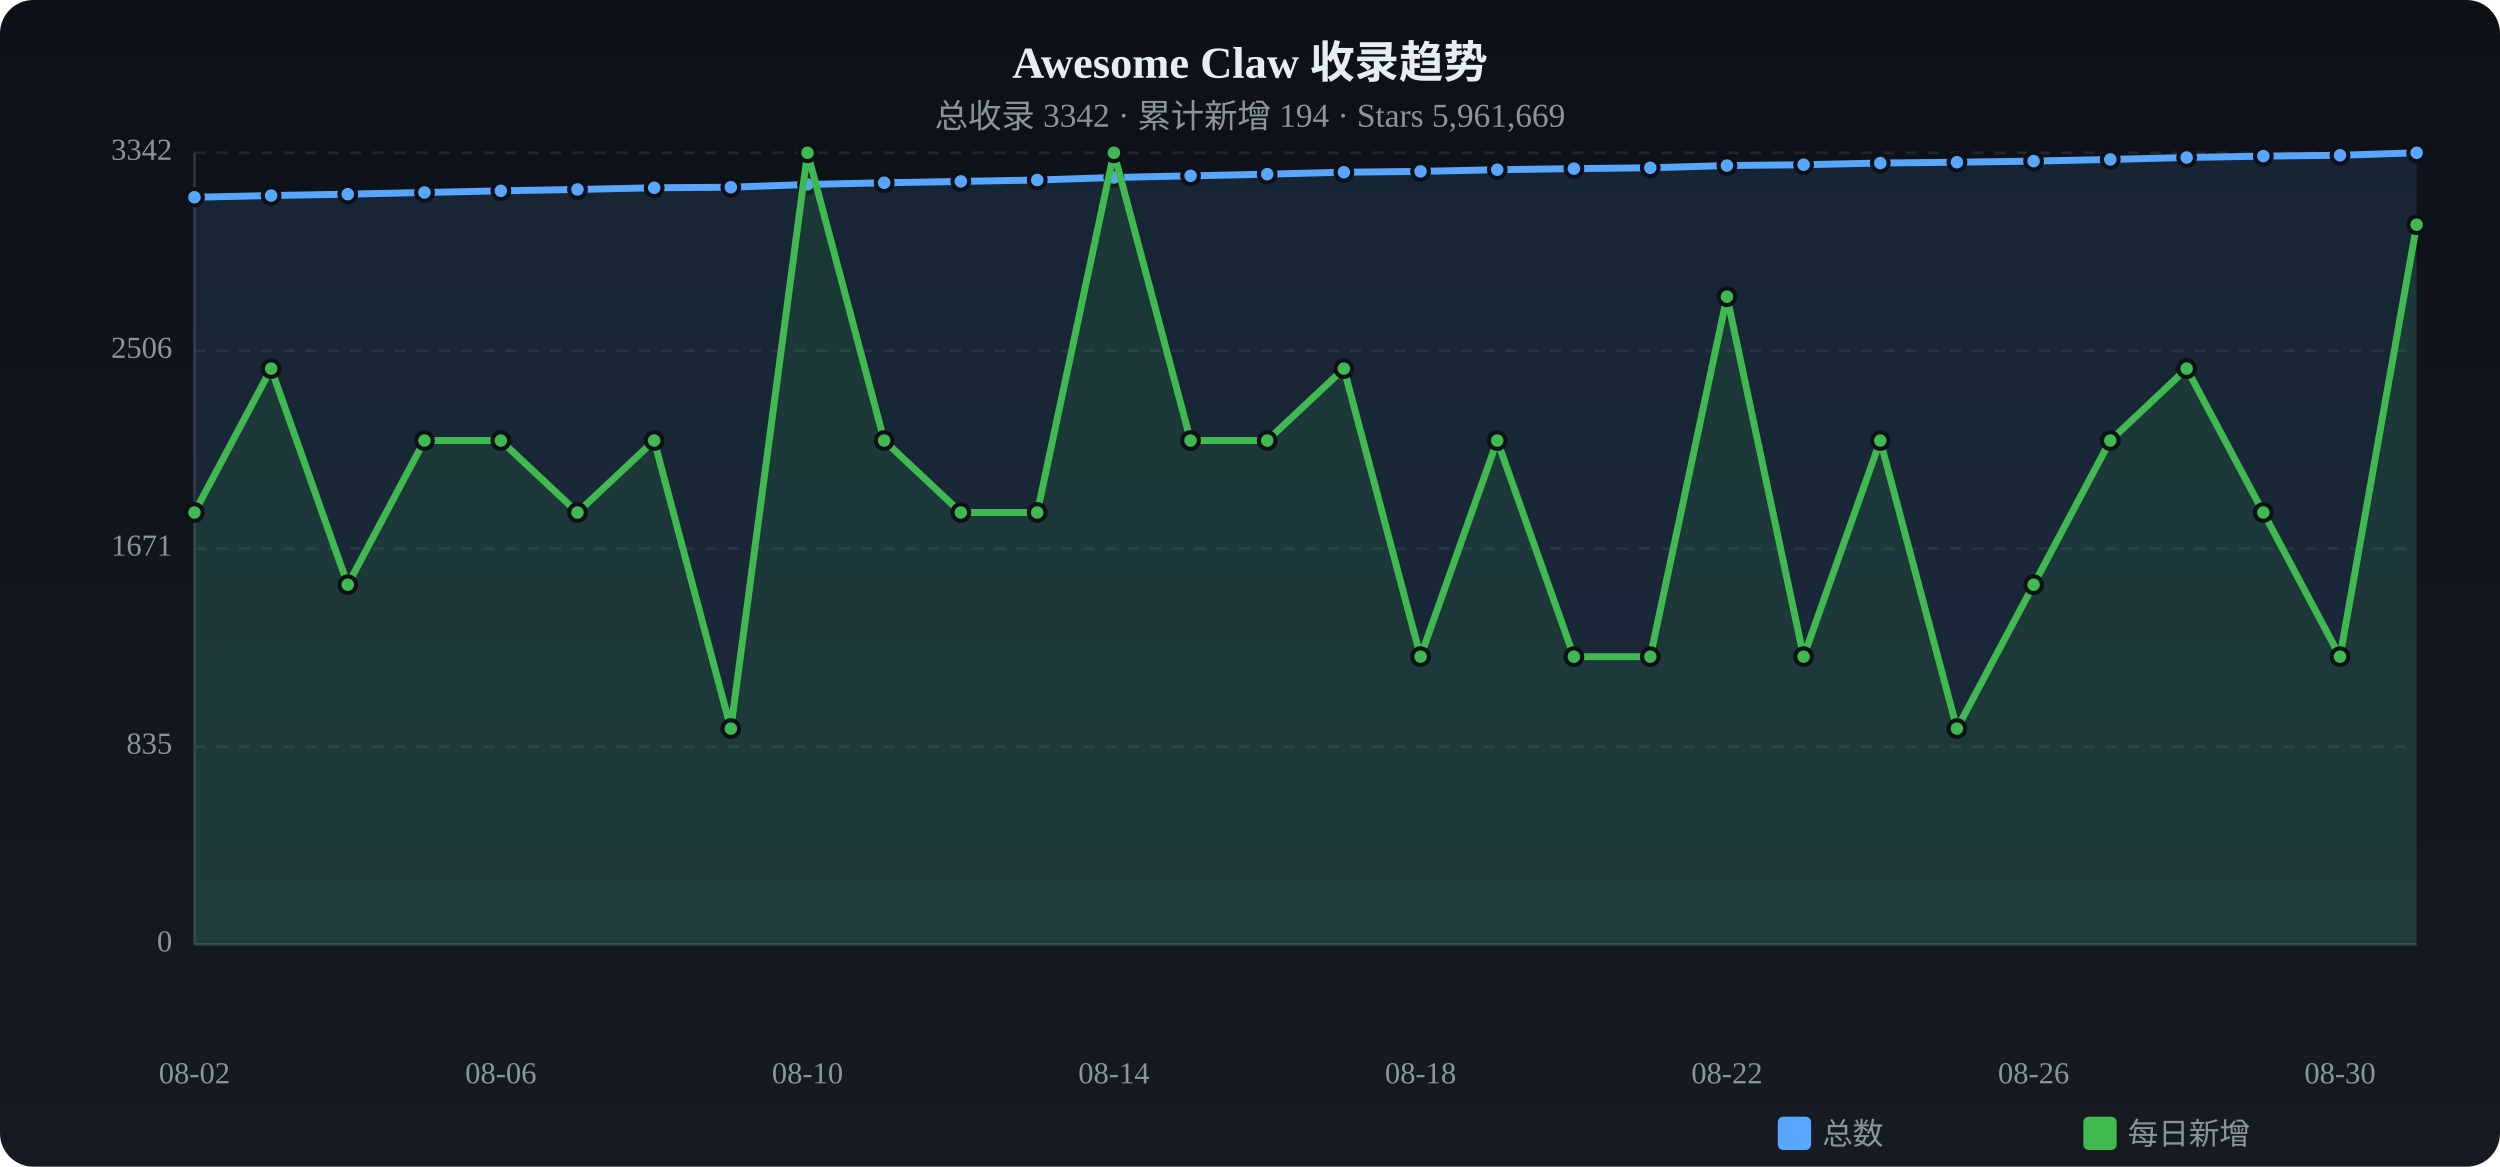
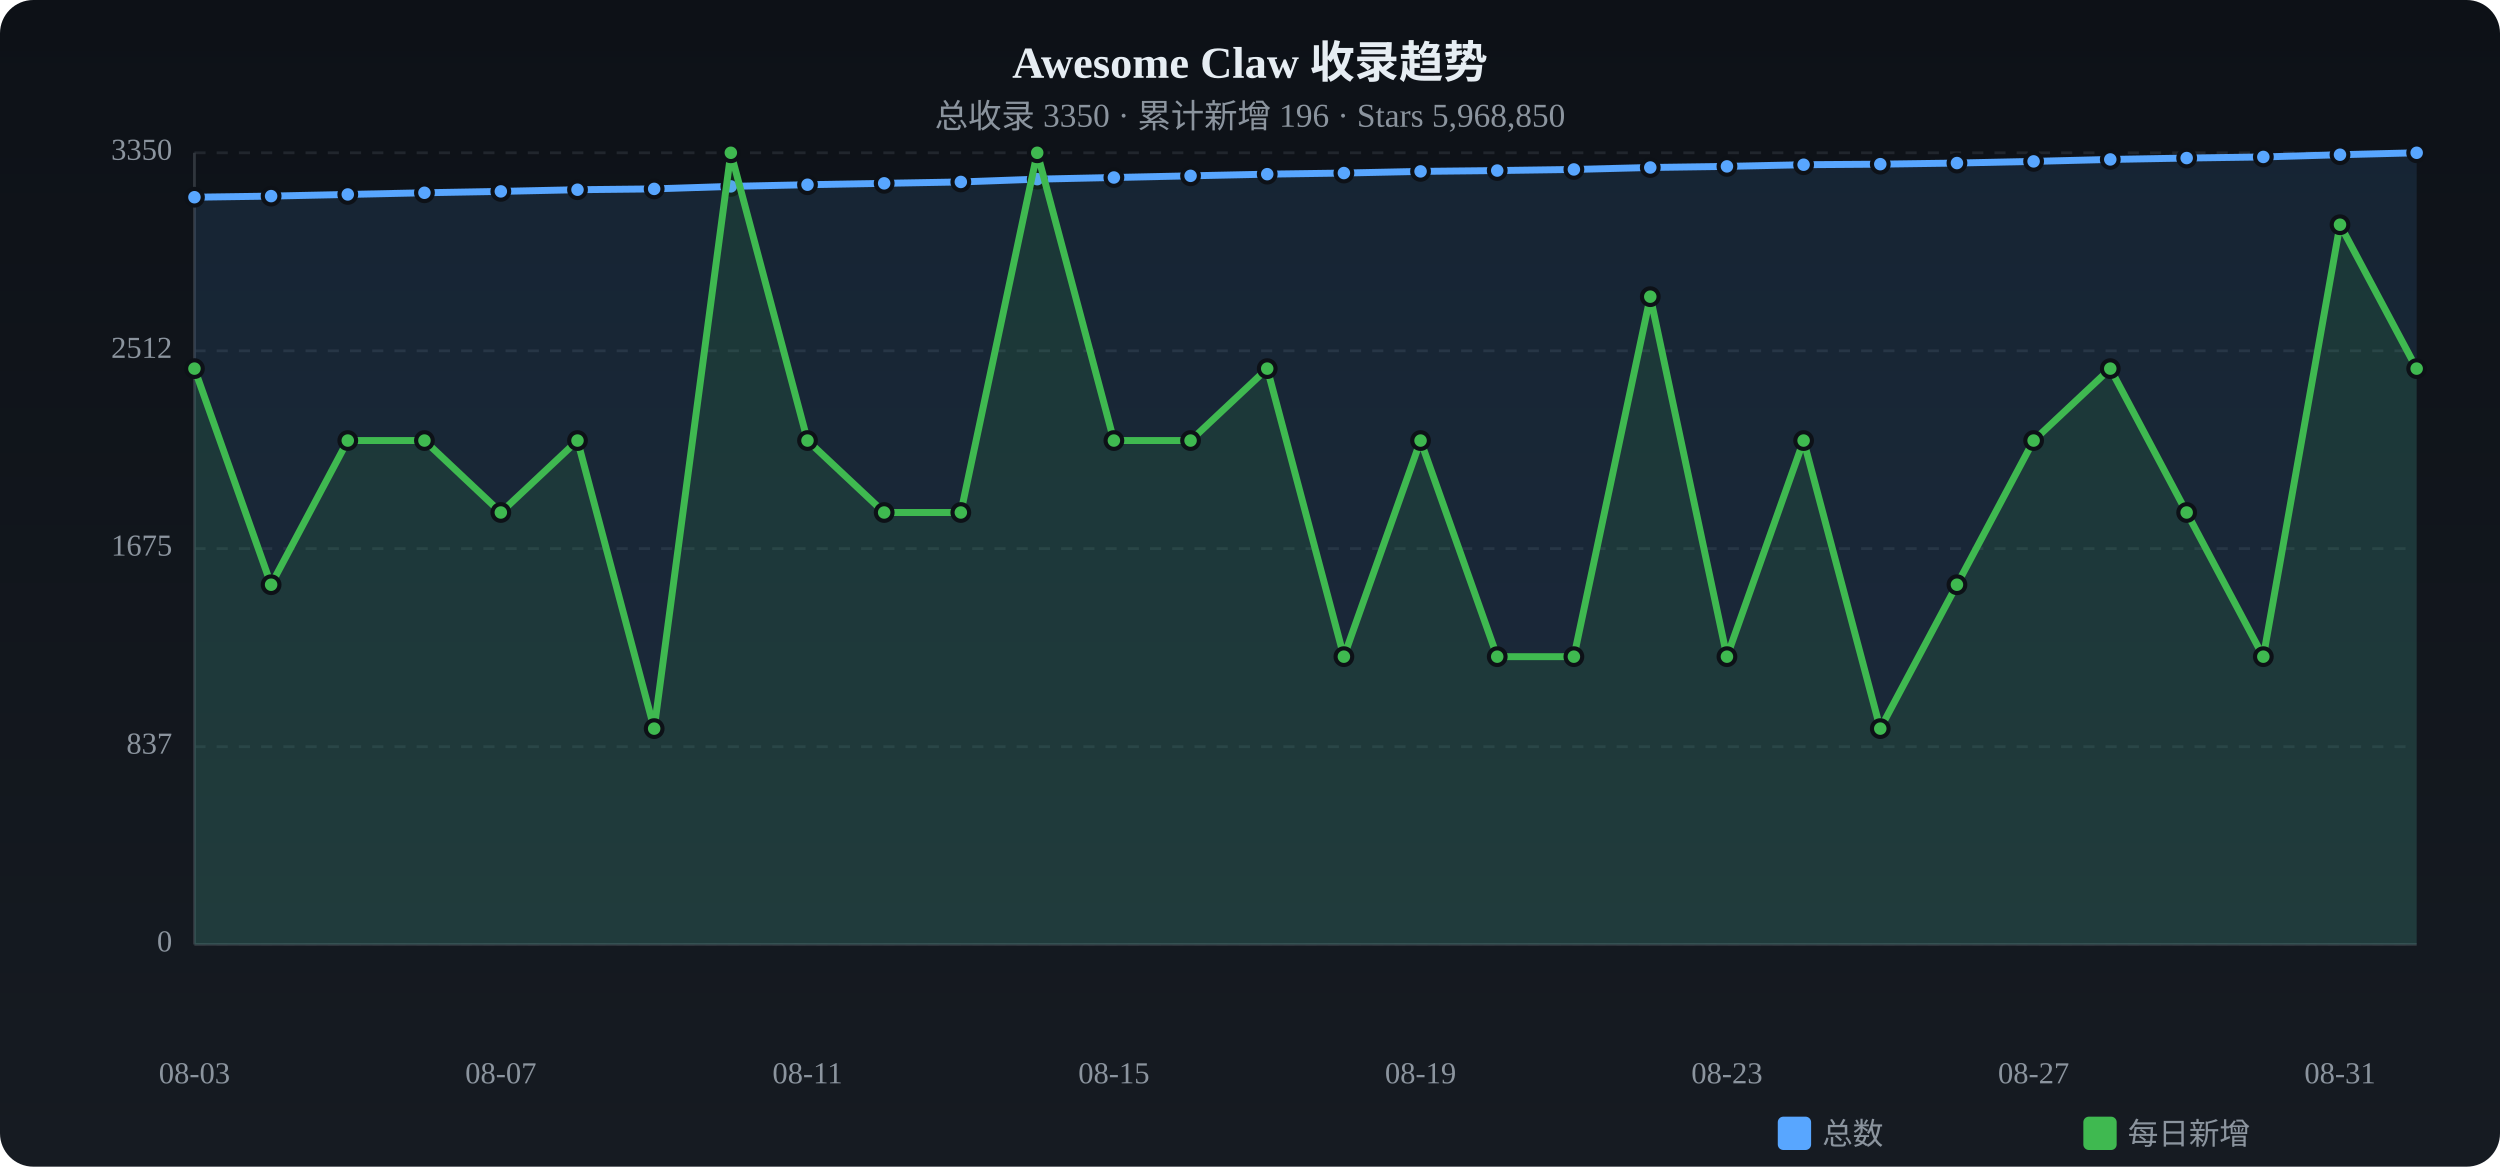
<svg xmlns="http://www.w3.org/2000/svg" viewBox="0 0 900 420" width="900" height="420">
  <defs>
    <linearGradient id="tbg" x1="0%" y1="0%" x2="0%" y2="100%">
      <stop offset="0%" stop-color="#0d1117" />
      <stop offset="100%" stop-color="#161b22" />
    </linearGradient>
  </defs>
  <rect width="900" height="420" rx="12" fill="url(#tbg)" />
  <text x="450.0" y="28" text-anchor="middle" fill="#e6edf3" font-size="16" font-weight="bold">Awesome Claw 收录趋势</text>
-   <text x="450.0" y="46" text-anchor="middle" fill="#8b949e" font-size="12">总收录 3342 · 累计新增 194 · Stars 5,961,669</text>
+   <text x="450.0" y="46" text-anchor="middle" fill="#8b949e" font-size="12">总收录 3350 · 累计新增 196 · Stars 5,968,850</text>
  <text x="62" y="340.0" text-anchor="end" fill="#8b949e" font-size="11" dominant-baseline="middle">0</text>
  <line x1="70" y1="340.0" x2="870" y2="340.0" stroke="#21262d" stroke-dasharray="4 4" />
-   <text x="62" y="268.8" text-anchor="end" fill="#8b949e" font-size="11" dominant-baseline="middle">835</text>
+   <text x="62" y="268.8" text-anchor="end" fill="#8b949e" font-size="11" dominant-baseline="middle">837</text>
  <line x1="70" y1="268.8" x2="870" y2="268.8" stroke="#21262d" stroke-dasharray="4 4" />
-   <text x="62" y="197.5" text-anchor="end" fill="#8b949e" font-size="11" dominant-baseline="middle">1671</text>
+   <text x="62" y="197.5" text-anchor="end" fill="#8b949e" font-size="11" dominant-baseline="middle">1675</text>
  <line x1="70" y1="197.5" x2="870" y2="197.5" stroke="#21262d" stroke-dasharray="4 4" />
-   <text x="62" y="126.3" text-anchor="end" fill="#8b949e" font-size="11" dominant-baseline="middle">2506</text>
+   <text x="62" y="126.3" text-anchor="end" fill="#8b949e" font-size="11" dominant-baseline="middle">2512</text>
  <line x1="70" y1="126.3" x2="870" y2="126.3" stroke="#21262d" stroke-dasharray="4 4" />
-   <text x="62" y="55.0" text-anchor="end" fill="#8b949e" font-size="11" dominant-baseline="middle">3342</text>
+   <text x="62" y="55.0" text-anchor="end" fill="#8b949e" font-size="11" dominant-baseline="middle">3350</text>
  <line x1="70" y1="55.0" x2="870" y2="55.0" stroke="#21262d" stroke-dasharray="4 4" />
  <line x1="70" y1="55" x2="70" y2="340" stroke="#30363d" />
  <line x1="70" y1="340" x2="870" y2="340" stroke="#30363d" />
-   <path d="M70.0,71.0 L97.6,70.4 L125.2,69.9 L152.8,69.3 L180.3,68.7 L207.9,68.2 L235.5,67.6 L263.1,67.4 L290.7,66.4 L318.3,65.8 L345.9,65.3 L373.4,64.8 L401.0,63.9 L428.6,63.3 L456.2,62.7 L483.8,62.0 L511.4,61.7 L539.0,61.1 L566.6,60.7 L594.1,60.4 L621.7,59.6 L649.3,59.3 L676.9,58.7 L704.5,58.4 L732.1,58.0 L759.7,57.4 L787.2,56.7 L814.8,56.2 L842.4,55.9 L870.0,55.0 L870.0,340 L70.0,340 Z" fill="#58a6ff" opacity="0.12" />
-   <polyline points="70.0,71.0 97.6,70.4 125.2,69.9 152.8,69.3 180.3,68.7 207.9,68.2 235.5,67.6 263.1,67.4 290.7,66.4 318.3,65.8 345.9,65.3 373.4,64.8 401.0,63.9 428.6,63.3 456.2,62.7 483.8,62.0 511.4,61.7 539.0,61.1 566.6,60.7 594.1,60.4 621.7,59.6 649.3,59.3 676.9,58.7 704.5,58.4 732.1,58.0 759.7,57.4 787.2,56.7 814.8,56.2 842.4,55.9 870.0,55.0" fill="none" stroke="#58a6ff" stroke-width="2.5" stroke-linecap="round" stroke-linejoin="round" />
+   <path d="M70.0,71.0 L97.6,70.6 L125.2,70.0 L152.8,69.4 L180.3,68.9 L207.9,68.3 L235.5,68.0 L263.1,67.1 L290.7,66.5 L318.3,66.0 L345.9,65.5 L373.4,64.5 L401.0,63.9 L428.6,63.3 L456.2,62.7 L483.8,62.3 L511.4,61.7 L539.0,61.4 L566.6,61.0 L594.1,60.3 L621.7,59.9 L649.3,59.3 L676.9,59.1 L704.5,58.7 L732.1,58.1 L759.7,57.4 L787.2,56.9 L814.8,56.5 L842.4,55.7 L870.0,55.0 L870.0,340 L70.0,340 Z" fill="#58a6ff" opacity="0.12" />
+   <polyline points="70.0,71.0 97.6,70.6 125.2,70.0 152.8,69.4 180.3,68.9 207.9,68.3 235.5,68.0 263.1,67.1 290.7,66.5 318.3,66.0 345.9,65.5 373.4,64.5 401.0,63.9 428.6,63.3 456.2,62.7 483.8,62.3 511.4,61.7 539.0,61.4 566.6,61.0 594.1,60.3 621.7,59.9 649.3,59.3 676.9,59.1 704.5,58.7 732.1,58.1 759.7,57.4 787.2,56.9 814.8,56.5 842.4,55.7 870.0,55.0" fill="none" stroke="#58a6ff" stroke-width="2.5" stroke-linecap="round" stroke-linejoin="round" />
  <circle cx="70.0" cy="71.0" r="3" fill="#58a6ff" stroke="#0d1117" stroke-width="1.5" />
-   <circle cx="97.6" cy="70.4" r="3" fill="#58a6ff" stroke="#0d1117" stroke-width="1.5" />
-   <circle cx="125.2" cy="69.9" r="3" fill="#58a6ff" stroke="#0d1117" stroke-width="1.5" />
-   <circle cx="152.8" cy="69.3" r="3" fill="#58a6ff" stroke="#0d1117" stroke-width="1.5" />
-   <circle cx="180.3" cy="68.7" r="3" fill="#58a6ff" stroke="#0d1117" stroke-width="1.5" />
-   <circle cx="207.9" cy="68.2" r="3" fill="#58a6ff" stroke="#0d1117" stroke-width="1.5" />
-   <circle cx="235.5" cy="67.6" r="3" fill="#58a6ff" stroke="#0d1117" stroke-width="1.5" />
-   <circle cx="263.1" cy="67.4" r="3" fill="#58a6ff" stroke="#0d1117" stroke-width="1.5" />
-   <circle cx="290.7" cy="66.4" r="3" fill="#58a6ff" stroke="#0d1117" stroke-width="1.5" />
-   <circle cx="318.3" cy="65.8" r="3" fill="#58a6ff" stroke="#0d1117" stroke-width="1.5" />
-   <circle cx="345.9" cy="65.3" r="3" fill="#58a6ff" stroke="#0d1117" stroke-width="1.5" />
-   <circle cx="373.4" cy="64.8" r="3" fill="#58a6ff" stroke="#0d1117" stroke-width="1.5" />
+   <circle cx="97.6" cy="70.6" r="3" fill="#58a6ff" stroke="#0d1117" stroke-width="1.5" />
+   <circle cx="125.2" cy="70.0" r="3" fill="#58a6ff" stroke="#0d1117" stroke-width="1.5" />
+   <circle cx="152.8" cy="69.4" r="3" fill="#58a6ff" stroke="#0d1117" stroke-width="1.5" />
+   <circle cx="180.3" cy="68.9" r="3" fill="#58a6ff" stroke="#0d1117" stroke-width="1.5" />
+   <circle cx="207.9" cy="68.3" r="3" fill="#58a6ff" stroke="#0d1117" stroke-width="1.5" />
+   <circle cx="235.5" cy="68.0" r="3" fill="#58a6ff" stroke="#0d1117" stroke-width="1.5" />
+   <circle cx="263.1" cy="67.1" r="3" fill="#58a6ff" stroke="#0d1117" stroke-width="1.5" />
+   <circle cx="290.7" cy="66.5" r="3" fill="#58a6ff" stroke="#0d1117" stroke-width="1.5" />
+   <circle cx="318.3" cy="66.0" r="3" fill="#58a6ff" stroke="#0d1117" stroke-width="1.5" />
+   <circle cx="345.9" cy="65.5" r="3" fill="#58a6ff" stroke="#0d1117" stroke-width="1.5" />
+   <circle cx="373.4" cy="64.5" r="3" fill="#58a6ff" stroke="#0d1117" stroke-width="1.5" />
  <circle cx="401.0" cy="63.9" r="3" fill="#58a6ff" stroke="#0d1117" stroke-width="1.5" />
  <circle cx="428.6" cy="63.3" r="3" fill="#58a6ff" stroke="#0d1117" stroke-width="1.5" />
  <circle cx="456.2" cy="62.7" r="3" fill="#58a6ff" stroke="#0d1117" stroke-width="1.5" />
-   <circle cx="483.8" cy="62.0" r="3" fill="#58a6ff" stroke="#0d1117" stroke-width="1.5" />
+   <circle cx="483.8" cy="62.3" r="3" fill="#58a6ff" stroke="#0d1117" stroke-width="1.5" />
  <circle cx="511.4" cy="61.7" r="3" fill="#58a6ff" stroke="#0d1117" stroke-width="1.5" />
-   <circle cx="539.0" cy="61.1" r="3" fill="#58a6ff" stroke="#0d1117" stroke-width="1.5" />
-   <circle cx="566.6" cy="60.7" r="3" fill="#58a6ff" stroke="#0d1117" stroke-width="1.5" />
-   <circle cx="594.1" cy="60.4" r="3" fill="#58a6ff" stroke="#0d1117" stroke-width="1.5" />
-   <circle cx="621.7" cy="59.6" r="3" fill="#58a6ff" stroke="#0d1117" stroke-width="1.5" />
+   <circle cx="539.0" cy="61.4" r="3" fill="#58a6ff" stroke="#0d1117" stroke-width="1.5" />
+   <circle cx="566.6" cy="61.0" r="3" fill="#58a6ff" stroke="#0d1117" stroke-width="1.5" />
+   <circle cx="594.1" cy="60.3" r="3" fill="#58a6ff" stroke="#0d1117" stroke-width="1.5" />
+   <circle cx="621.7" cy="59.9" r="3" fill="#58a6ff" stroke="#0d1117" stroke-width="1.5" />
  <circle cx="649.3" cy="59.3" r="3" fill="#58a6ff" stroke="#0d1117" stroke-width="1.5" />
-   <circle cx="676.9" cy="58.7" r="3" fill="#58a6ff" stroke="#0d1117" stroke-width="1.5" />
-   <circle cx="704.5" cy="58.4" r="3" fill="#58a6ff" stroke="#0d1117" stroke-width="1.5" />
-   <circle cx="732.1" cy="58.0" r="3" fill="#58a6ff" stroke="#0d1117" stroke-width="1.5" />
+   <circle cx="676.9" cy="59.1" r="3" fill="#58a6ff" stroke="#0d1117" stroke-width="1.5" />
+   <circle cx="704.5" cy="58.7" r="3" fill="#58a6ff" stroke="#0d1117" stroke-width="1.5" />
+   <circle cx="732.1" cy="58.1" r="3" fill="#58a6ff" stroke="#0d1117" stroke-width="1.5" />
  <circle cx="759.7" cy="57.4" r="3" fill="#58a6ff" stroke="#0d1117" stroke-width="1.5" />
-   <circle cx="787.2" cy="56.7" r="3" fill="#58a6ff" stroke="#0d1117" stroke-width="1.5" />
-   <circle cx="814.8" cy="56.2" r="3" fill="#58a6ff" stroke="#0d1117" stroke-width="1.5" />
-   <circle cx="842.4" cy="55.9" r="3" fill="#58a6ff" stroke="#0d1117" stroke-width="1.5" />
+   <circle cx="787.2" cy="56.9" r="3" fill="#58a6ff" stroke="#0d1117" stroke-width="1.5" />
+   <circle cx="814.8" cy="56.5" r="3" fill="#58a6ff" stroke="#0d1117" stroke-width="1.5" />
+   <circle cx="842.4" cy="55.7" r="3" fill="#58a6ff" stroke="#0d1117" stroke-width="1.5" />
  <circle cx="870.0" cy="55.0" r="3" fill="#58a6ff" stroke="#0d1117" stroke-width="1.5" />
-   <path d="M70.0,184.5 L97.6,132.7 L125.2,210.5 L152.8,158.6 L180.3,158.6 L207.9,184.5 L235.5,158.6 L263.1,262.3 L290.7,55.0 L318.3,158.6 L345.9,184.5 L373.4,184.5 L401.0,55.0 L428.6,158.6 L456.2,158.6 L483.8,132.7 L511.4,236.4 L539.0,158.6 L566.6,236.4 L594.1,236.4 L621.7,106.8 L649.3,236.4 L676.9,158.6 L704.5,262.3 L732.1,210.5 L759.7,158.6 L787.2,132.7 L814.8,184.5 L842.4,236.4 L870.0,80.9 L870.0,340 L70.0,340 Z" fill="#3fb950" opacity="0.12" />
-   <polyline points="70.0,184.5 97.6,132.7 125.2,210.5 152.8,158.6 180.3,158.6 207.9,184.5 235.5,158.6 263.1,262.3 290.7,55.0 318.3,158.6 345.9,184.5 373.4,184.5 401.0,55.0 428.6,158.6 456.2,158.6 483.8,132.7 511.4,236.4 539.0,158.6 566.6,236.4 594.1,236.4 621.7,106.8 649.3,236.4 676.9,158.6 704.5,262.3 732.1,210.5 759.7,158.6 787.2,132.7 814.8,184.5 842.4,236.4 870.0,80.9" fill="none" stroke="#3fb950" stroke-width="2.5" stroke-linecap="round" stroke-linejoin="round" />
-   <circle cx="70.0" cy="184.5" r="3" fill="#3fb950" stroke="#0d1117" stroke-width="1.5" />
-   <circle cx="97.6" cy="132.7" r="3" fill="#3fb950" stroke="#0d1117" stroke-width="1.5" />
-   <circle cx="125.2" cy="210.5" r="3" fill="#3fb950" stroke="#0d1117" stroke-width="1.5" />
+   <path d="M70.0,132.7 L97.6,210.5 L125.2,158.6 L152.8,158.6 L180.3,184.5 L207.9,158.6 L235.5,262.3 L263.1,55.0 L290.7,158.6 L318.3,184.5 L345.9,184.5 L373.4,55.0 L401.0,158.6 L428.6,158.6 L456.2,132.7 L483.8,236.4 L511.4,158.6 L539.0,236.4 L566.6,236.4 L594.1,106.8 L621.7,236.4 L649.3,158.6 L676.9,262.3 L704.5,210.5 L732.1,158.6 L759.7,132.7 L787.2,184.5 L814.8,236.4 L842.4,80.9 L870.0,132.7 L870.0,340 L70.0,340 Z" fill="#3fb950" opacity="0.12" />
+   <polyline points="70.0,132.7 97.6,210.5 125.2,158.6 152.8,158.6 180.3,184.5 207.9,158.6 235.5,262.3 263.1,55.0 290.7,158.6 318.3,184.5 345.9,184.5 373.4,55.0 401.0,158.6 428.6,158.6 456.2,132.7 483.8,236.4 511.4,158.6 539.0,236.4 566.6,236.4 594.1,106.8 621.7,236.4 649.3,158.6 676.9,262.3 704.5,210.5 732.1,158.6 759.7,132.7 787.2,184.5 814.8,236.4 842.4,80.9 870.0,132.7" fill="none" stroke="#3fb950" stroke-width="2.5" stroke-linecap="round" stroke-linejoin="round" />
+   <circle cx="70.0" cy="132.7" r="3" fill="#3fb950" stroke="#0d1117" stroke-width="1.5" />
+   <circle cx="97.6" cy="210.5" r="3" fill="#3fb950" stroke="#0d1117" stroke-width="1.5" />
+   <circle cx="125.2" cy="158.6" r="3" fill="#3fb950" stroke="#0d1117" stroke-width="1.5" />
  <circle cx="152.8" cy="158.6" r="3" fill="#3fb950" stroke="#0d1117" stroke-width="1.5" />
-   <circle cx="180.3" cy="158.6" r="3" fill="#3fb950" stroke="#0d1117" stroke-width="1.5" />
-   <circle cx="207.9" cy="184.5" r="3" fill="#3fb950" stroke="#0d1117" stroke-width="1.5" />
-   <circle cx="235.5" cy="158.6" r="3" fill="#3fb950" stroke="#0d1117" stroke-width="1.5" />
-   <circle cx="263.1" cy="262.3" r="3" fill="#3fb950" stroke="#0d1117" stroke-width="1.5" />
-   <circle cx="290.7" cy="55.0" r="3" fill="#3fb950" stroke="#0d1117" stroke-width="1.5" />
-   <circle cx="318.3" cy="158.6" r="3" fill="#3fb950" stroke="#0d1117" stroke-width="1.5" />
+   <circle cx="180.3" cy="184.5" r="3" fill="#3fb950" stroke="#0d1117" stroke-width="1.5" />
+   <circle cx="207.9" cy="158.6" r="3" fill="#3fb950" stroke="#0d1117" stroke-width="1.5" />
+   <circle cx="235.5" cy="262.3" r="3" fill="#3fb950" stroke="#0d1117" stroke-width="1.5" />
+   <circle cx="263.1" cy="55.0" r="3" fill="#3fb950" stroke="#0d1117" stroke-width="1.5" />
+   <circle cx="290.7" cy="158.6" r="3" fill="#3fb950" stroke="#0d1117" stroke-width="1.5" />
+   <circle cx="318.3" cy="184.5" r="3" fill="#3fb950" stroke="#0d1117" stroke-width="1.5" />
  <circle cx="345.9" cy="184.5" r="3" fill="#3fb950" stroke="#0d1117" stroke-width="1.5" />
-   <circle cx="373.4" cy="184.5" r="3" fill="#3fb950" stroke="#0d1117" stroke-width="1.5" />
-   <circle cx="401.0" cy="55.0" r="3" fill="#3fb950" stroke="#0d1117" stroke-width="1.5" />
+   <circle cx="373.4" cy="55.0" r="3" fill="#3fb950" stroke="#0d1117" stroke-width="1.5" />
+   <circle cx="401.0" cy="158.6" r="3" fill="#3fb950" stroke="#0d1117" stroke-width="1.5" />
  <circle cx="428.6" cy="158.6" r="3" fill="#3fb950" stroke="#0d1117" stroke-width="1.5" />
-   <circle cx="456.2" cy="158.6" r="3" fill="#3fb950" stroke="#0d1117" stroke-width="1.5" />
-   <circle cx="483.8" cy="132.7" r="3" fill="#3fb950" stroke="#0d1117" stroke-width="1.5" />
-   <circle cx="511.4" cy="236.4" r="3" fill="#3fb950" stroke="#0d1117" stroke-width="1.5" />
-   <circle cx="539.0" cy="158.6" r="3" fill="#3fb950" stroke="#0d1117" stroke-width="1.5" />
+   <circle cx="456.2" cy="132.7" r="3" fill="#3fb950" stroke="#0d1117" stroke-width="1.5" />
+   <circle cx="483.8" cy="236.4" r="3" fill="#3fb950" stroke="#0d1117" stroke-width="1.5" />
+   <circle cx="511.4" cy="158.6" r="3" fill="#3fb950" stroke="#0d1117" stroke-width="1.5" />
+   <circle cx="539.0" cy="236.4" r="3" fill="#3fb950" stroke="#0d1117" stroke-width="1.5" />
  <circle cx="566.6" cy="236.4" r="3" fill="#3fb950" stroke="#0d1117" stroke-width="1.5" />
-   <circle cx="594.1" cy="236.4" r="3" fill="#3fb950" stroke="#0d1117" stroke-width="1.5" />
-   <circle cx="621.7" cy="106.8" r="3" fill="#3fb950" stroke="#0d1117" stroke-width="1.5" />
-   <circle cx="649.3" cy="236.4" r="3" fill="#3fb950" stroke="#0d1117" stroke-width="1.5" />
-   <circle cx="676.9" cy="158.6" r="3" fill="#3fb950" stroke="#0d1117" stroke-width="1.5" />
-   <circle cx="704.5" cy="262.3" r="3" fill="#3fb950" stroke="#0d1117" stroke-width="1.5" />
-   <circle cx="732.1" cy="210.5" r="3" fill="#3fb950" stroke="#0d1117" stroke-width="1.5" />
-   <circle cx="759.7" cy="158.6" r="3" fill="#3fb950" stroke="#0d1117" stroke-width="1.5" />
-   <circle cx="787.2" cy="132.7" r="3" fill="#3fb950" stroke="#0d1117" stroke-width="1.5" />
-   <circle cx="814.8" cy="184.5" r="3" fill="#3fb950" stroke="#0d1117" stroke-width="1.5" />
-   <circle cx="842.4" cy="236.4" r="3" fill="#3fb950" stroke="#0d1117" stroke-width="1.5" />
-   <circle cx="870.0" cy="80.9" r="3" fill="#3fb950" stroke="#0d1117" stroke-width="1.5" />
-   <text x="70.0" y="390" text-anchor="middle" fill="#8b949e" font-size="11">08-02</text>
-   <text x="180.3" y="390" text-anchor="middle" fill="#8b949e" font-size="11">08-06</text>
-   <text x="290.7" y="390" text-anchor="middle" fill="#8b949e" font-size="11">08-10</text>
-   <text x="401.0" y="390" text-anchor="middle" fill="#8b949e" font-size="11">08-14</text>
-   <text x="511.4" y="390" text-anchor="middle" fill="#8b949e" font-size="11">08-18</text>
-   <text x="621.7" y="390" text-anchor="middle" fill="#8b949e" font-size="11">08-22</text>
-   <text x="732.1" y="390" text-anchor="middle" fill="#8b949e" font-size="11">08-26</text>
-   <text x="842.4" y="390" text-anchor="middle" fill="#8b949e" font-size="11">08-30</text>
+   <circle cx="594.1" cy="106.8" r="3" fill="#3fb950" stroke="#0d1117" stroke-width="1.5" />
+   <circle cx="621.7" cy="236.4" r="3" fill="#3fb950" stroke="#0d1117" stroke-width="1.5" />
+   <circle cx="649.3" cy="158.6" r="3" fill="#3fb950" stroke="#0d1117" stroke-width="1.5" />
+   <circle cx="676.9" cy="262.3" r="3" fill="#3fb950" stroke="#0d1117" stroke-width="1.5" />
+   <circle cx="704.5" cy="210.5" r="3" fill="#3fb950" stroke="#0d1117" stroke-width="1.5" />
+   <circle cx="732.1" cy="158.6" r="3" fill="#3fb950" stroke="#0d1117" stroke-width="1.5" />
+   <circle cx="759.7" cy="132.7" r="3" fill="#3fb950" stroke="#0d1117" stroke-width="1.5" />
+   <circle cx="787.2" cy="184.5" r="3" fill="#3fb950" stroke="#0d1117" stroke-width="1.5" />
+   <circle cx="814.8" cy="236.4" r="3" fill="#3fb950" stroke="#0d1117" stroke-width="1.5" />
+   <circle cx="842.4" cy="80.9" r="3" fill="#3fb950" stroke="#0d1117" stroke-width="1.5" />
+   <circle cx="870.0" cy="132.7" r="3" fill="#3fb950" stroke="#0d1117" stroke-width="1.5" />
+   <text x="70.0" y="390" text-anchor="middle" fill="#8b949e" font-size="11">08-03</text>
+   <text x="180.3" y="390" text-anchor="middle" fill="#8b949e" font-size="11">08-07</text>
+   <text x="290.7" y="390" text-anchor="middle" fill="#8b949e" font-size="11">08-11</text>
+   <text x="401.0" y="390" text-anchor="middle" fill="#8b949e" font-size="11">08-15</text>
+   <text x="511.4" y="390" text-anchor="middle" fill="#8b949e" font-size="11">08-19</text>
+   <text x="621.7" y="390" text-anchor="middle" fill="#8b949e" font-size="11">08-23</text>
+   <text x="732.1" y="390" text-anchor="middle" fill="#8b949e" font-size="11">08-27</text>
+   <text x="842.4" y="390" text-anchor="middle" fill="#8b949e" font-size="11">08-31</text>
  <rect x="640" y="402" width="12" height="12" rx="2" fill="#58a6ff" />
  <text x="656" y="412" fill="#8b949e" font-size="11">总数</text>
  <rect x="750" y="402" width="12" height="12" rx="2" fill="#3fb950" />
  <text x="766" y="412" fill="#8b949e" font-size="11">每日新增</text>
</svg>
